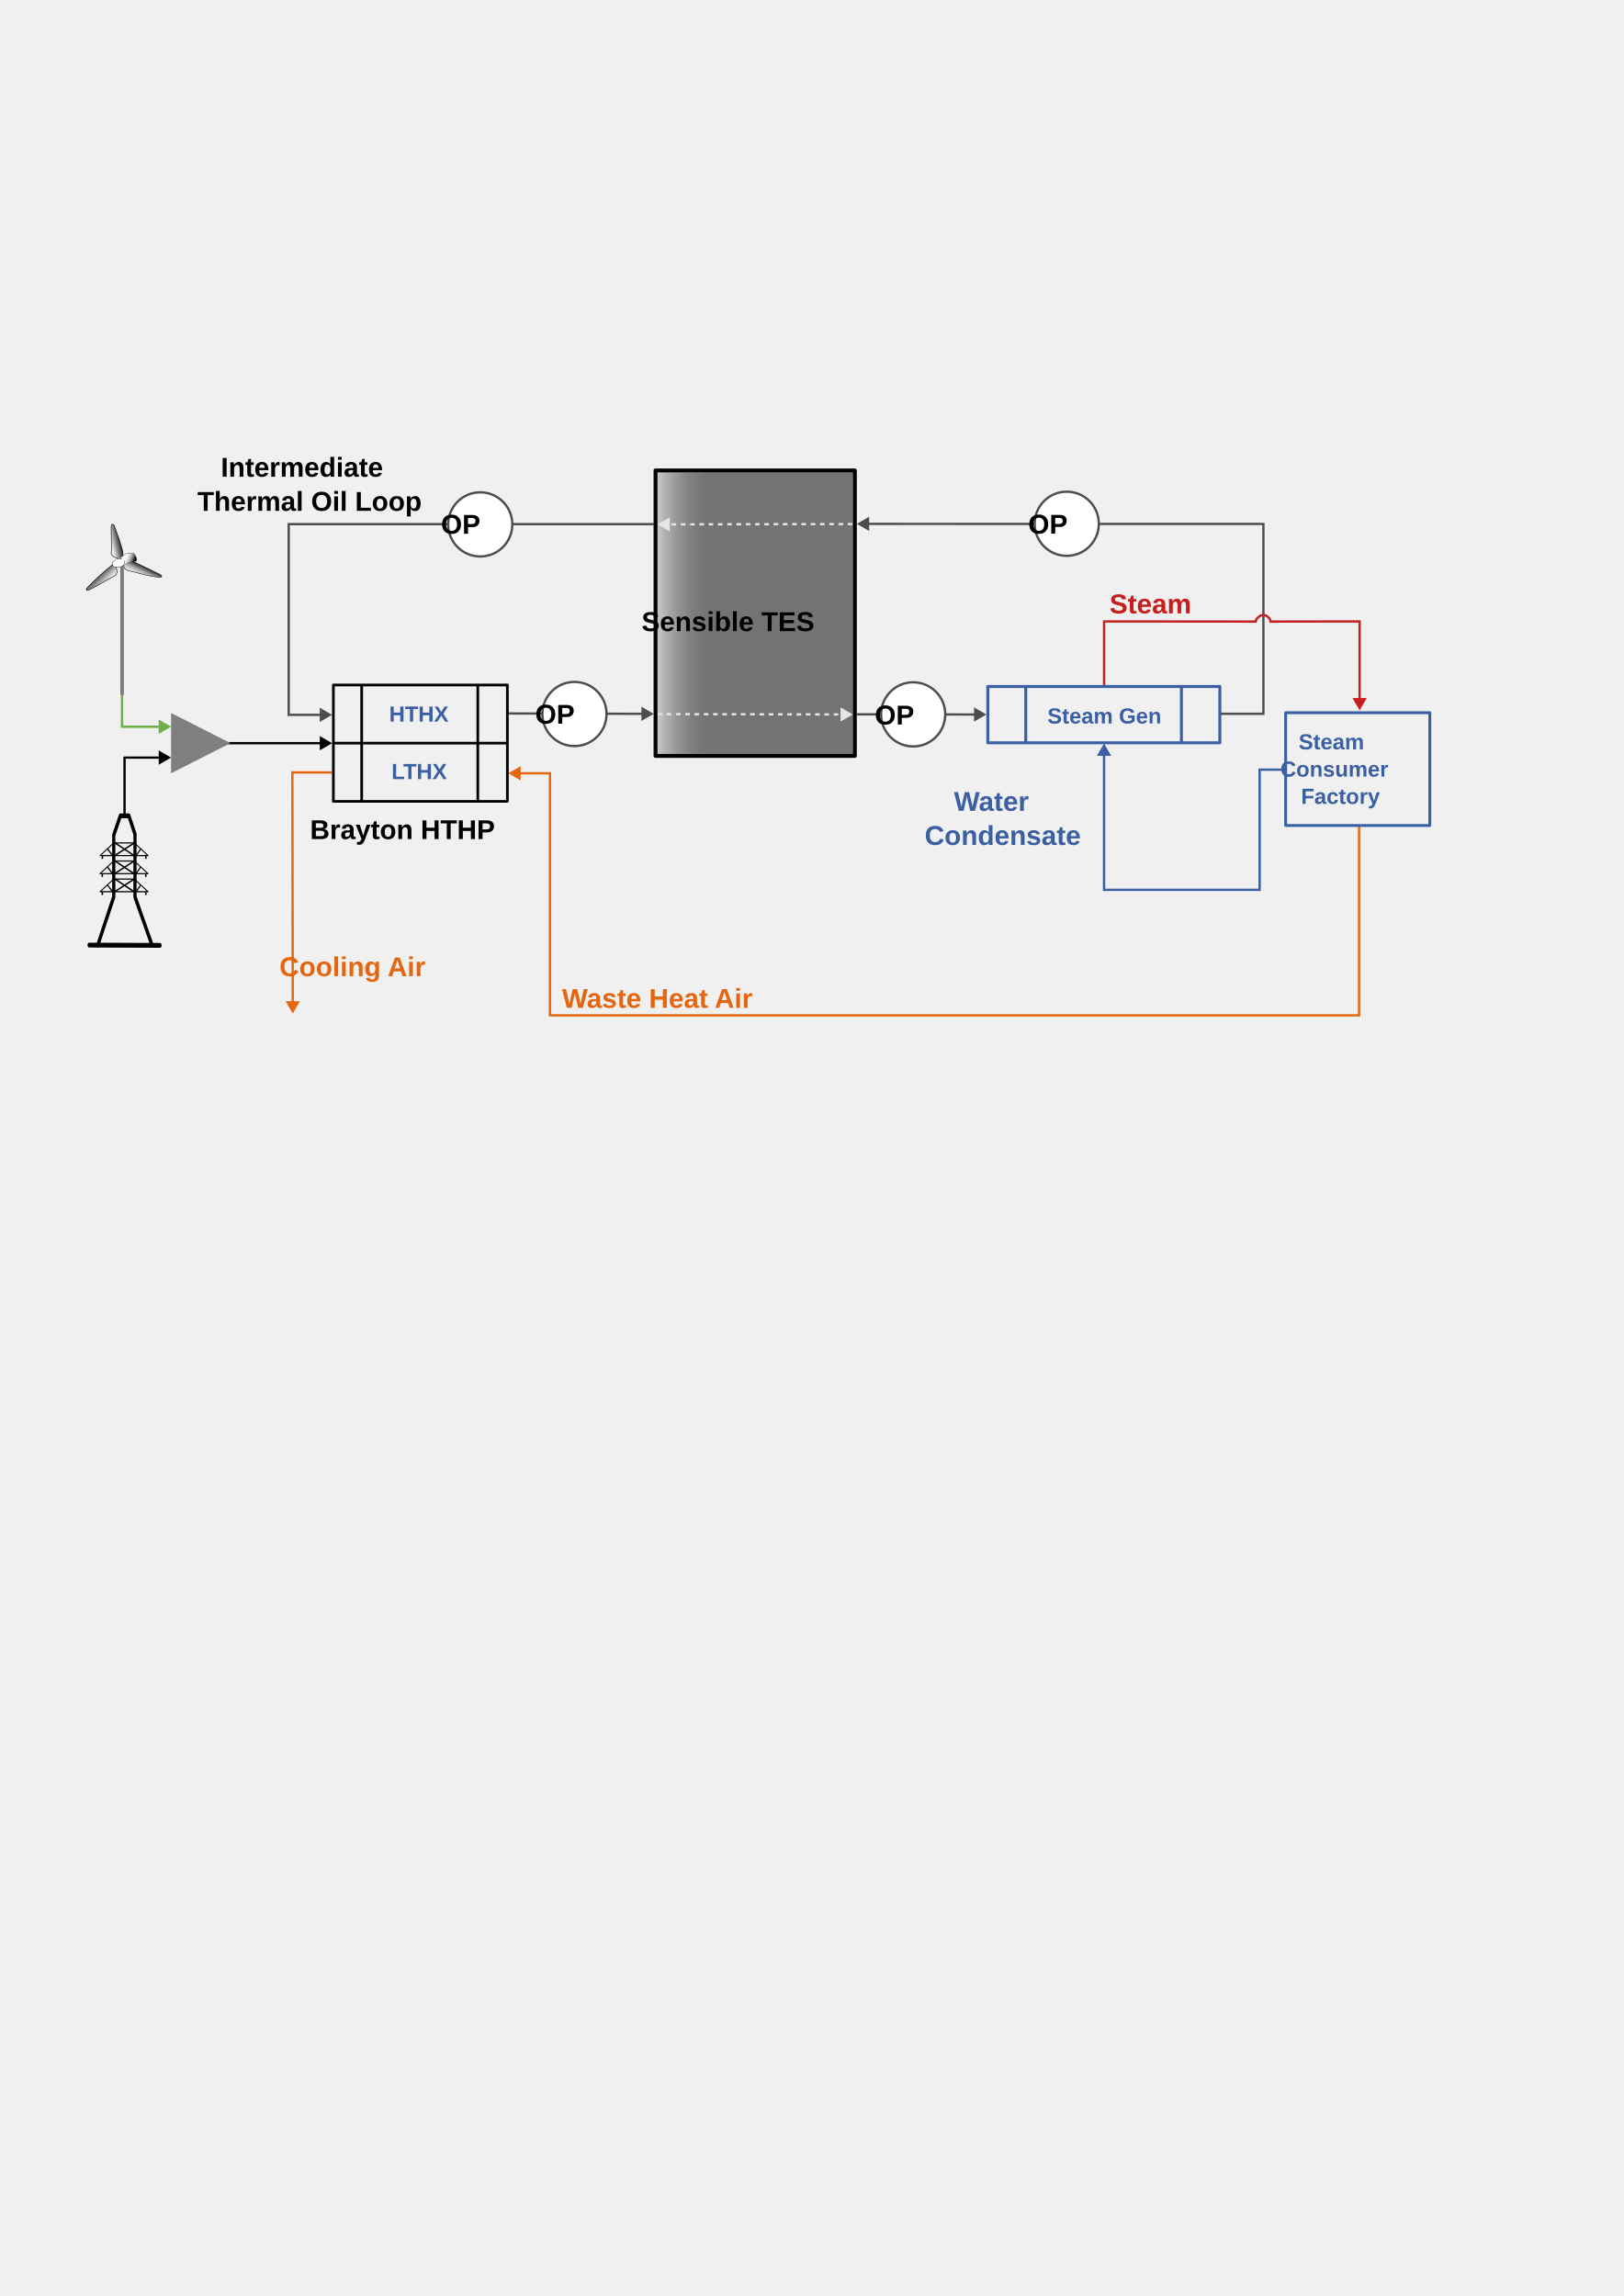
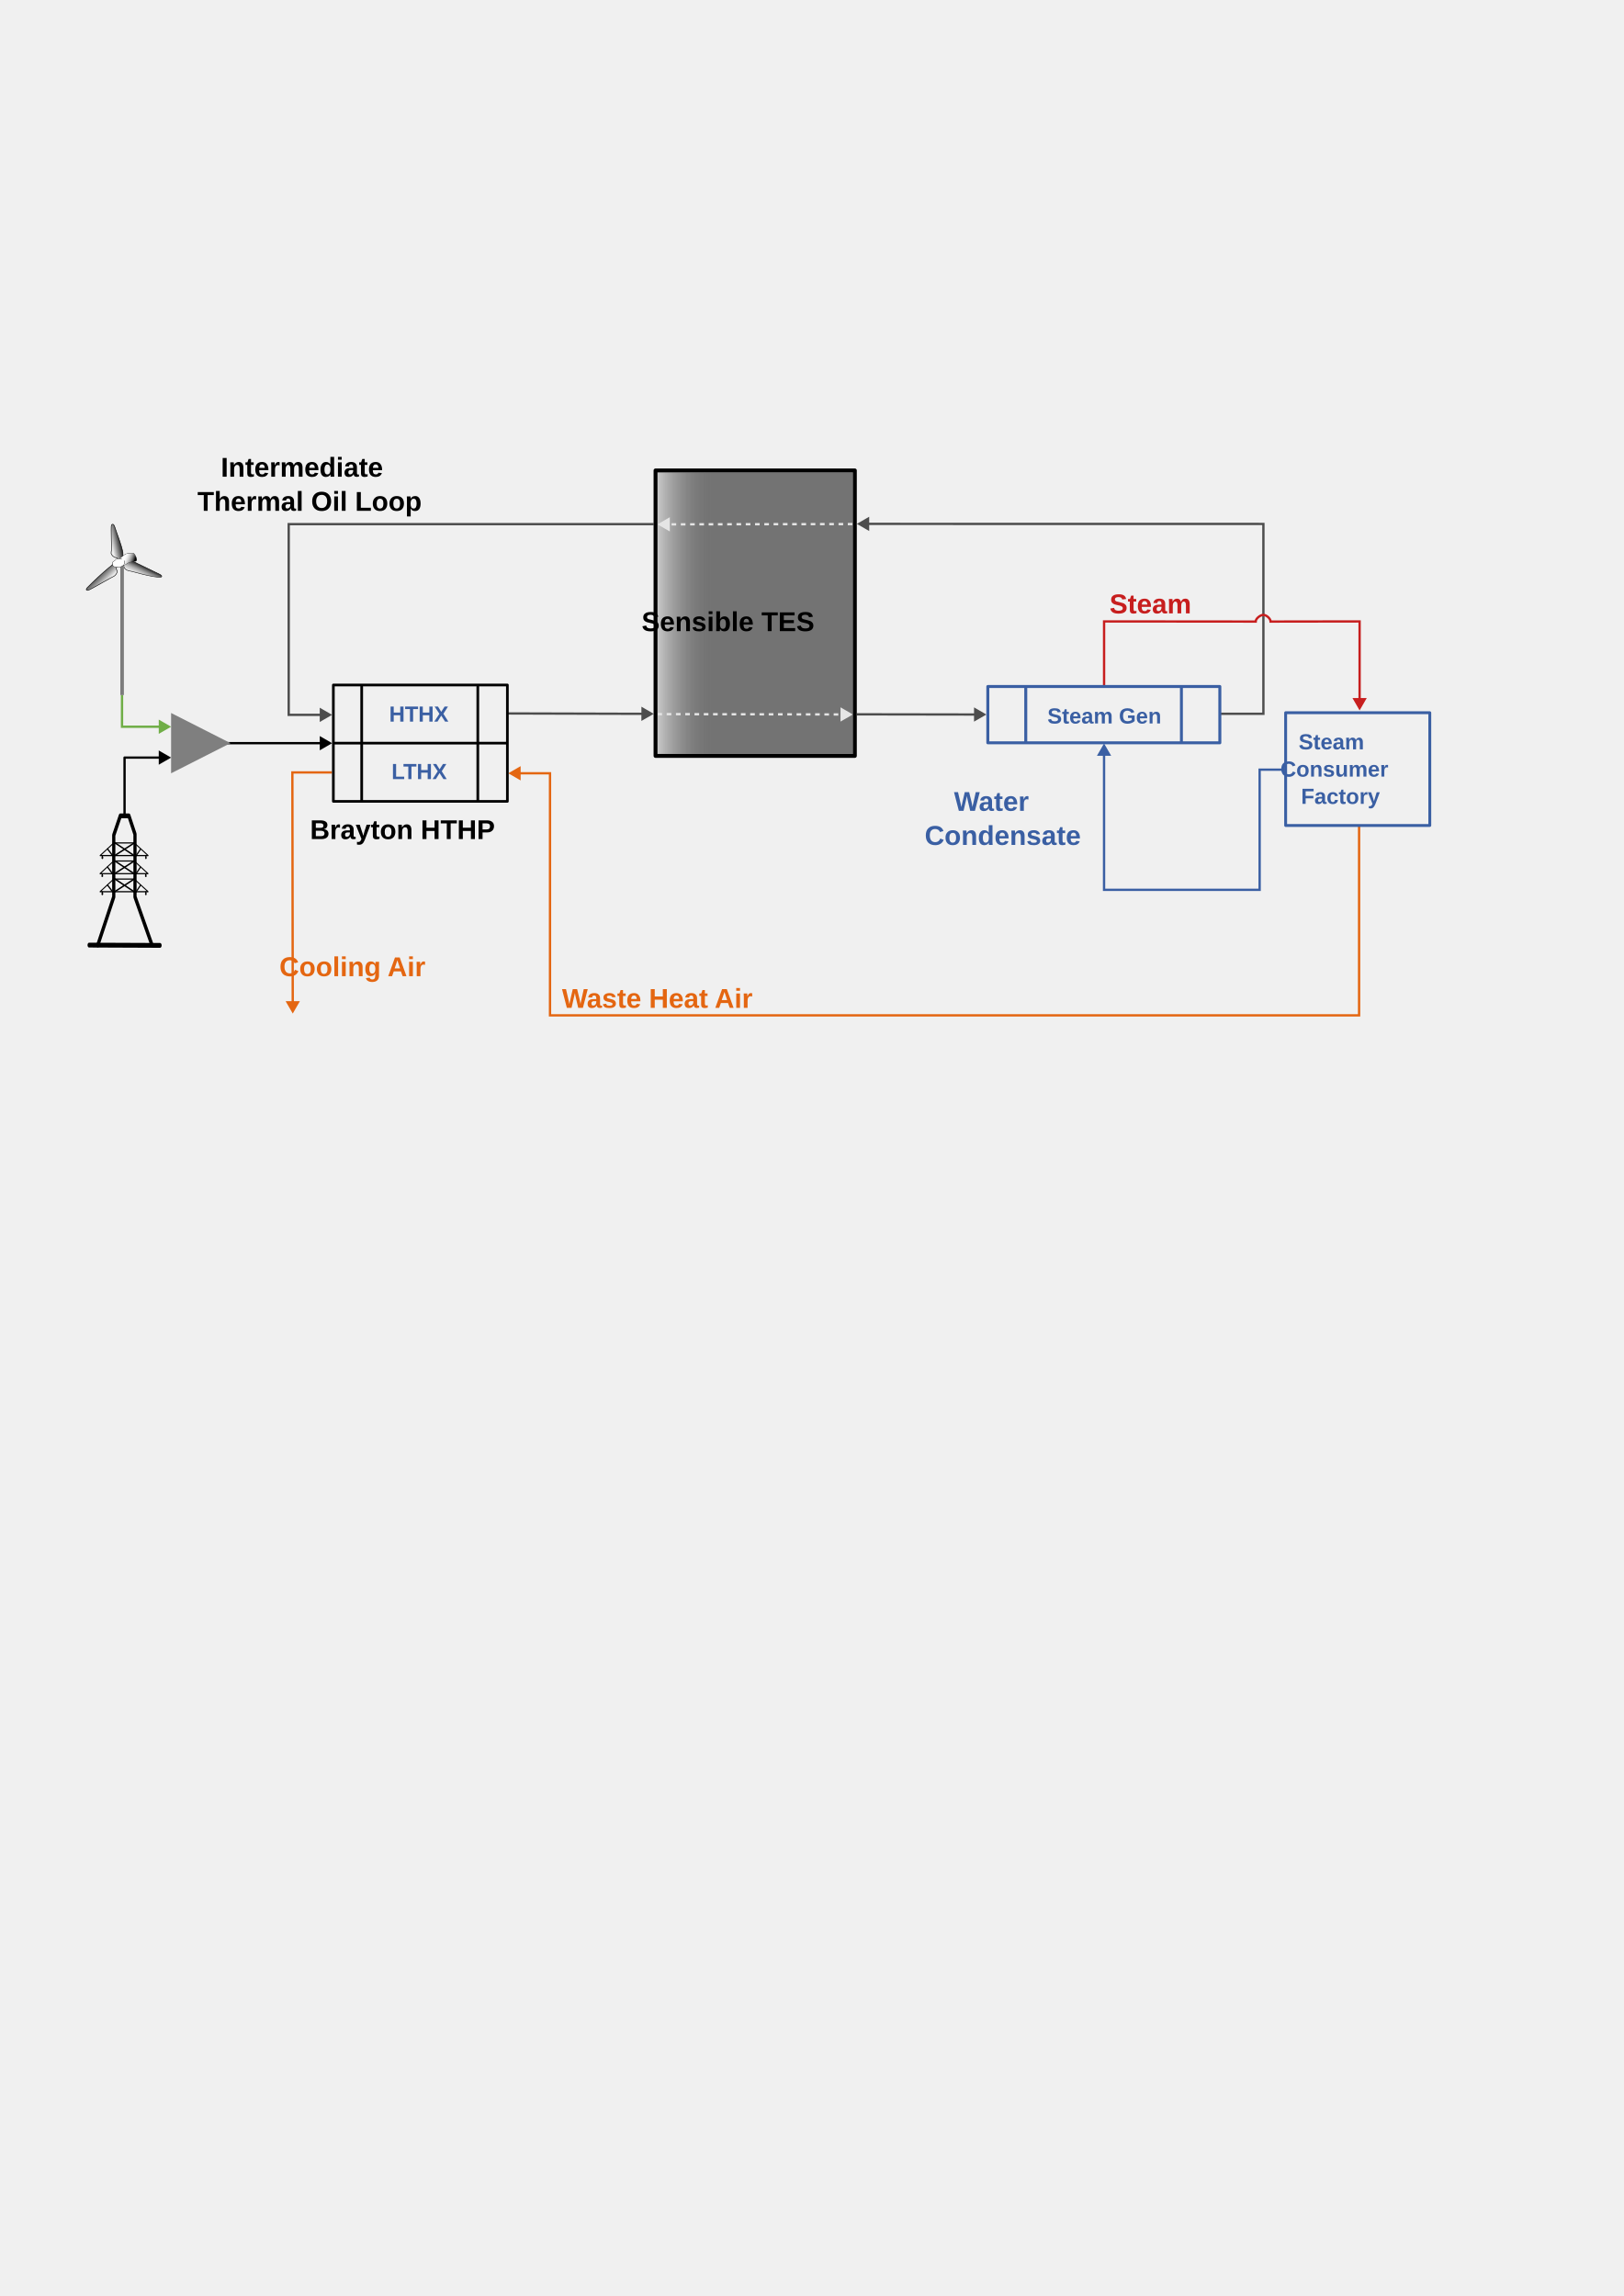
<svg xmlns="http://www.w3.org/2000/svg" xmlns:xlink="http://www.w3.org/1999/xlink" width="210mm" height="297mm" viewBox="0 0 210 297" version="1.1" id="svg1" xml:space="preserve">
  <defs id="defs1">
    <linearGradient id="linearGradient9">
      <stop style="stop-color:#0b0b0b;stop-opacity:0.153;" offset="0" id="stop8" />
      <stop style="stop-color:#737373;stop-opacity:1;" offset="0.284" id="stop9" />
    </linearGradient>
    <linearGradient id="linearGradient7">
      <stop style="stop-color:#000000;stop-opacity:0;" offset="0" id="stop6" />
      <stop style="stop-color:#7c7c7c;stop-opacity:1;" offset="0" id="stop7" />
    </linearGradient>
    <marker style="overflow:visible" id="marker19" refX="0" refY="0" orient="auto-start-reverse" markerWidth="1" markerHeight="1" viewBox="0 0 1 1" preserveAspectRatio="xMidYMid">
      <path transform="scale(0.5)" style="fill:context-stroke;fill-rule:evenodd;stroke:context-stroke;stroke-width:1pt" d="M 5.77,0 -2.88,5 V -5 Z" id="path19" />
    </marker>
    <marker style="overflow:visible" id="marker18" refX="0" refY="0" orient="auto-start-reverse" markerWidth="1" markerHeight="1" viewBox="0 0 1 1" preserveAspectRatio="xMidYMid">
      <path transform="scale(0.5)" style="fill:context-stroke;fill-rule:evenodd;stroke:context-stroke;stroke-width:1pt" d="M 5.77,0 -2.88,5 V -5 Z" id="path18" />
    </marker>
    <marker style="overflow:visible" id="Triangle" refX="0" refY="0" orient="auto-start-reverse" markerWidth="1" markerHeight="1" viewBox="0 0 1 1" preserveAspectRatio="xMidYMid">
      <path transform="scale(0.5)" style="fill:context-stroke;fill-rule:evenodd;stroke:context-stroke;stroke-width:1pt" d="M 5.77,0 -2.88,5 V -5 Z" id="path135" />
    </marker>
    <linearGradient id="swatch50">
      <stop style="stop-color:#000000;stop-opacity:0;" offset="0" id="stop50" />
    </linearGradient>
    <linearGradient id="linearGradient48">
      <stop style="stop-color:#000000;stop-opacity:1;" offset="0.13" id="stop48" />
      <stop style="stop-color:#ffffff;stop-opacity:0;" offset="0.772" id="stop49" />
    </linearGradient>
    <linearGradient id="linearGradient40">
      <stop style="stop-color:#000000;stop-opacity:1;" offset="0.391" id="stop40" />
      <stop style="stop-color:#ffffff;stop-opacity:0;" offset="0.761" id="stop41" />
    </linearGradient>
    <clipPath clipPathUnits="userSpaceOnUse" id="clipPath15">
      <rect style="fill:none;stroke:#000000;stroke-linecap:butt;stroke-linejoin:bevel;paint-order:stroke markers fill;stop-color:#000000" id="rect15-7" width="45.034" height="38.956" x="262.483" y="121.001" />
    </clipPath>
    <clipPath clipPathUnits="userSpaceOnUse" id="clipPath25">
      <rect style="fill:#ff0000;stroke:none;stroke-width:3;stroke-linecap:square;stroke-linejoin:miter;paint-order:stroke markers fill;stop-color:#000000" id="rect25-8" width="78" height="45.033" x="763.613" y="452.824" />
    </clipPath>
    <linearGradient id="linearGradient21">
      <stop style="stop-color:#000000;stop-opacity:1;" offset="0.222" id="stop21" />
      <stop style="stop-color:#000000;stop-opacity:0;" offset="0.733" id="stop22" />
    </linearGradient>
    <linearGradient id="linearGradient19">
      <stop style="stop-color:#000000;stop-opacity:0;" offset="0.026" id="stop20" />
      <stop style="stop-color:#000000;stop-opacity:1;" offset="0.852" id="stop19" />
    </linearGradient>
    <linearGradient id="linearGradient3">
      <stop style="stop-color:#000000;stop-opacity:0;" offset="0" id="stop4" />
      <stop style="stop-color:#7c7c7c;stop-opacity:1;" offset="0.807" id="stop3" />
    </linearGradient>
    <linearGradient xlink:href="#linearGradient3" id="linearGradient4" x1="52.123" y1="-18.919" x2="52.658" y2="-18.919" gradientUnits="userSpaceOnUse" />
    <linearGradient xlink:href="#linearGradient7" id="linearGradient5" gradientUnits="userSpaceOnUse" x1="52.123" y1="-18.919" x2="52.658" y2="-18.919" gradientTransform="matrix(2.401655,0,0,1.525046,-4.533479,15.29524)" />
    <linearGradient xlink:href="#linearGradient19" id="linearGradient20" x1="117.437" y1="-42.929" x2="121.764" y2="-43.848" gradientUnits="userSpaceOnUse" gradientTransform="translate(0.238408,0.2809617)" />
    <linearGradient xlink:href="#linearGradient21" id="linearGradient22" x1="110.97" y1="-34.974" x2="118.285" y2="-27.659" gradientUnits="userSpaceOnUse" />
    <linearGradient xlink:href="#linearGradient40" id="linearGradient41" x1="130.903" y1="-39.61" x2="125.326" y2="-28.176" gradientUnits="userSpaceOnUse" />
    <linearGradient xlink:href="#linearGradient48" id="linearGradient49" x1="126.038" y1="-36.228" x2="120.717" y2="-38.27" gradientUnits="userSpaceOnUse" gradientTransform="matrix(1.005864,0,0,1.012501,-0.7063987,0.4606454)" spreadMethod="pad" />
    <marker style="overflow:visible" id="marker18-8" refX="0" refY="0" orient="auto-start-reverse" markerWidth="1" markerHeight="1" viewBox="0 0 1 1" preserveAspectRatio="xMidYMid">
      <path transform="scale(0.5)" style="fill:context-stroke;fill-rule:evenodd;stroke:context-stroke;stroke-width:1pt" d="M 5.77,0 -2.88,5 V -5 Z" id="path18-4" />
    </marker>
    <linearGradient xlink:href="#linearGradient9" id="linearGradient24" x1="84.833" y1="79.316" x2="110.52" y2="79.316" gradientUnits="userSpaceOnUse" spreadMethod="pad" />
  </defs>
  <g id="layer1">
    <path style="fill:none;stroke:#000000;stroke-width:0.3;stroke-linecap:round;stroke-linejoin:round;stroke-dasharray:none;marker-start:url(#marker18);paint-order:stroke fill markers" d="M 41.89,96.135 H 29.079" id="path3" />
    <path style="fill:none;fill-opacity:1;stroke:#70ae47;stroke-width:0.3;stroke-linecap:butt;stroke-linejoin:miter;stroke-dasharray:none;stroke-opacity:1;marker-end:url(#Triangle);paint-order:stroke fill markers" d="m 15.781,89.896 v 4.11 h 5.284" id="path4" />
    <path style="fill:none;stroke:#000000;stroke-width:0.3;stroke-linecap:butt;stroke-linejoin:round;stroke-dasharray:none;marker-end:url(#marker18);paint-order:stroke fill markers" d="m 16.109,105.262 v -7.264 h 4.955" id="path8" />
    <path style="fill:none;stroke:#4d4d4d;stroke-width:0.3;stroke-linecap:butt;stroke-linejoin:miter;stroke-dasharray:none;stroke-opacity:1;marker-end:url(#marker19);paint-order:stroke fill markers" d="m 65.642,92.287 17.845,0.05" id="path9" />
    <path style="fill:none;stroke:#4d4d4d;stroke-width:0.3;stroke-linecap:butt;stroke-linejoin:miter;stroke-dasharray:none;stroke-opacity:1;marker-end:url(#marker19);paint-order:stroke fill markers" d="m 110.825,92.401 15.683,0.025" id="path11" />
    <path style="fill:none;stroke:#3a5fa3;stroke-width:0.3;stroke-linecap:butt;stroke-linejoin:miter;stroke-dasharray:none;stroke-opacity:1;marker-end:url(#marker19);paint-order:stroke fill markers" d="m 166.122,99.56 h -3.208 V 115.104 H 142.792 V 97.236" id="path13" />
    <path style="fill:none;stroke:#4d4d4d;stroke-width:0.3;stroke-linecap:butt;stroke-linejoin:miter;stroke-dasharray:none;stroke-opacity:1;marker-end:url(#marker19);paint-order:stroke fill markers" d="m 157.819,92.334 h 5.582 V 67.775 l -51.516,-0.009" id="path14" />
    <path style="fill:none;stroke:#4d4d4d;stroke-width:0.3;stroke-linecap:butt;stroke-linejoin:miter;stroke-dasharray:none;stroke-opacity:1;marker-end:url(#marker19);paint-order:stroke fill markers" d="M 84.542,67.8 H 37.34 v 24.669 h 4.546" id="path15" />
    <path style="fill:none;stroke:#e46611;stroke-width:0.3;stroke-linecap:butt;stroke-linejoin:miter;stroke-dasharray:none;stroke-opacity:1;marker-end:url(#marker19);paint-order:stroke fill markers;opacity:1" d="m 42.932,99.921 h -5.119 l 0.05,30.121" id="path16" />
    <path style="fill:none;stroke:#e46611;stroke-width:0.3;stroke-linecap:butt;stroke-linejoin:miter;stroke-dasharray:none;stroke-opacity:1;marker-end:url(#marker19);paint-order:stroke fill markers;opacity:1" d="m 175.776,106.801 v 24.54 H 71.136 v -31.313 h -4.331" id="path17" />
    <path style="fill:none;stroke:#c71e1e;stroke-width:0.3;stroke-linecap:butt;stroke-linejoin:miter;stroke-dasharray:none;stroke-opacity:1;marker-end:url(#marker19);paint-order:stroke fill markers" d="M 142.796,88.791 V 80.384 L 162.399,80.402 c 0,-0.359 0.549,-0.833 0.982,-0.866 0.497,0.027 0.954,0.542 0.954,0.866 l 11.508,-0.018 v 10.444" id="path12" />
    <text xml:space="preserve" style="font-style:normal;font-variant:normal;font-weight:bold;font-stretch:normal;font-size:3.528px;font-family:Arial;-inkscape-font-specification:'Arial, Bold';font-variant-ligatures:no-common-ligatures discretionary-ligatures;font-variant-caps:normal;font-variant-numeric:normal;font-variant-east-asian:normal;text-align:start;writing-mode:lr-tb;direction:ltr;text-anchor:start;opacity:1;fill:#c71e1e;fill-opacity:1;stroke:none;stroke-width:0;stroke-linecap:butt;stroke-linejoin:miter;stroke-dasharray:none;stroke-dashoffset:0;stroke-opacity:1;paint-order:stroke fill markers" x="143.492" y="79.341" id="text25">
      <tspan id="tspan25" style="font-style:normal;font-variant:normal;font-weight:bold;font-stretch:normal;font-size:3.528px;font-family:Arial;-inkscape-font-specification:'Arial, Bold';font-variant-ligatures:no-common-ligatures discretionary-ligatures;font-variant-caps:normal;font-variant-numeric:normal;font-variant-east-asian:normal;fill:#c71e1e;fill-opacity:1;stroke:none;stroke-width:0;stroke-dasharray:none" x="143.492" y="79.341">Steam</tspan>
    </text>
    <text xml:space="preserve" style="font-style:normal;font-variant:normal;font-weight:bold;font-stretch:normal;font-size:3.528px;font-family:Arial;-inkscape-font-specification:'Arial, Bold';font-variant-ligatures:no-common-ligatures discretionary-ligatures;font-variant-caps:normal;font-variant-numeric:normal;font-variant-east-asian:normal;text-align:center;writing-mode:lr-tb;direction:ltr;text-anchor:middle;opacity:1;fill:#3a5fa3;fill-opacity:1;stroke:none;stroke-width:0;stroke-linecap:butt;stroke-linejoin:miter;stroke-dasharray:none;stroke-dashoffset:0;stroke-opacity:1;paint-order:stroke fill markers" x="132.145" y="104.884" id="text25-8-3-4">
      <tspan style="font-style:normal;font-variant:normal;font-weight:bold;font-stretch:normal;font-size:3.528px;font-family:Arial;-inkscape-font-specification:'Arial, Bold';font-variant-ligatures:no-common-ligatures discretionary-ligatures;font-variant-caps:normal;font-variant-numeric:normal;font-variant-east-asian:normal;text-align:center;direction:ltr;text-anchor:middle;fill:#3a5fa3;fill-opacity:1;stroke:none;stroke-width:0;stroke-dasharray:none" x="132.145" y="104.884" id="tspan27-5">Water </tspan>
      <tspan style="font-style:normal;font-variant:normal;font-weight:bold;font-stretch:normal;font-size:3.528px;font-family:Arial;-inkscape-font-specification:'Arial, Bold';font-variant-ligatures:no-common-ligatures discretionary-ligatures;font-variant-caps:normal;font-variant-numeric:normal;font-variant-east-asian:normal;text-align:center;direction:ltr;text-anchor:middle;fill:#3a5fa3;fill-opacity:1;stroke:none;stroke-width:0;stroke-dasharray:none" x="132.145" y="109.294" id="tspan29">Condensate</tspan>
    </text>
    <text xml:space="preserve" style="font-style:normal;font-variant:normal;font-weight:bold;font-stretch:normal;font-size:3.528px;font-family:Arial;-inkscape-font-specification:'Arial, Bold';font-variant-ligatures:no-common-ligatures discretionary-ligatures;font-variant-caps:normal;font-variant-numeric:normal;font-variant-east-asian:normal;text-align:center;writing-mode:lr-tb;direction:ltr;text-anchor:middle;opacity:1;fill:#000000;fill-opacity:1;stroke:none;stroke-width:0;stroke-linecap:butt;stroke-linejoin:miter;stroke-dasharray:none;stroke-dashoffset:0;stroke-opacity:1;paint-order:stroke fill markers" x="42.485" y="61.663" id="text25-8-3-4-6-9-3-8">
      <tspan style="font-style:normal;font-variant:normal;font-weight:bold;font-stretch:normal;font-size:3.528px;font-family:Arial;-inkscape-font-specification:'Arial, Bold';font-variant-ligatures:no-common-ligatures discretionary-ligatures;font-variant-caps:normal;font-variant-numeric:normal;font-variant-east-asian:normal;text-align:center;direction:ltr;text-anchor:middle;fill:#000000;fill-opacity:1;stroke:none;stroke-width:0;stroke-dasharray:none" x="42.485" y="61.663" id="tspan29-3-2-7-2">Intermediate</tspan>
      <tspan style="font-style:normal;font-variant:normal;font-weight:bold;font-stretch:normal;font-size:3.528px;font-family:Arial;-inkscape-font-specification:'Arial, Bold';font-variant-ligatures:no-common-ligatures discretionary-ligatures;font-variant-caps:normal;font-variant-numeric:normal;font-variant-east-asian:normal;text-align:center;direction:ltr;text-anchor:middle;fill:#000000;fill-opacity:1;stroke:none;stroke-width:0;stroke-dasharray:none" x="42.485" y="66.073" id="tspan30">Thermal Oil Loop</tspan>
    </text>
    <text xml:space="preserve" style="font-style:normal;font-variant:normal;font-weight:bold;font-stretch:normal;font-size:3.528px;font-family:Arial;-inkscape-font-specification:'Arial, Bold';font-variant-ligatures:no-common-ligatures discretionary-ligatures;font-variant-caps:normal;font-variant-numeric:normal;font-variant-east-asian:normal;text-align:center;writing-mode:lr-tb;direction:ltr;text-anchor:middle;opacity:1;fill:#e46611;fill-opacity:1;stroke:none;stroke-width:0;stroke-linecap:butt;stroke-linejoin:miter;stroke-dasharray:none;stroke-dashoffset:0;stroke-opacity:1;paint-order:stroke fill markers" x="87.459" y="130.368" id="text25-8-3-4-6">
      <tspan style="font-style:normal;font-variant:normal;font-weight:bold;font-stretch:normal;font-size:3.528px;font-family:Arial;-inkscape-font-specification:'Arial, Bold';font-variant-ligatures:no-common-ligatures discretionary-ligatures;font-variant-caps:normal;font-variant-numeric:normal;font-variant-east-asian:normal;text-align:center;direction:ltr;text-anchor:middle;fill:#e46611;fill-opacity:1;stroke:none;stroke-width:0;stroke-dasharray:none" x="87.459" y="130.368" id="tspan29-3">Waste Heat Air</tspan>
    </text>
    <text xml:space="preserve" style="font-style:normal;font-variant:normal;font-weight:bold;font-stretch:normal;font-size:3.528px;font-family:Arial;-inkscape-font-specification:'Arial, Bold';font-variant-ligatures:no-common-ligatures discretionary-ligatures;font-variant-caps:normal;font-variant-numeric:normal;font-variant-east-asian:normal;text-align:center;writing-mode:lr-tb;direction:ltr;text-anchor:middle;opacity:1;fill:#e46611;fill-opacity:1;stroke:none;stroke-width:0;stroke-linecap:butt;stroke-linejoin:miter;stroke-dasharray:none;stroke-dashoffset:0;stroke-opacity:1;paint-order:stroke fill markers" x="48.027" y="126.273" id="text25-8-3-4-6-9">
      <tspan style="font-style:normal;font-variant:normal;font-weight:bold;font-stretch:normal;font-size:3.528px;font-family:Arial;-inkscape-font-specification:'Arial, Bold';font-variant-ligatures:no-common-ligatures discretionary-ligatures;font-variant-caps:normal;font-variant-numeric:normal;font-variant-east-asian:normal;text-align:center;direction:ltr;text-anchor:middle;fill:#e46611;fill-opacity:1;stroke:none;stroke-width:0;stroke-dasharray:none" x="48.027" y="126.273" id="tspan29-3-2">Cooling Air</tspan>
    </text>
    <text xml:space="preserve" style="font-style:normal;font-variant:normal;font-weight:bold;font-stretch:normal;font-size:3.528px;font-family:Arial;-inkscape-font-specification:'Arial, Bold';font-variant-ligatures:no-common-ligatures discretionary-ligatures;font-variant-caps:normal;font-variant-numeric:normal;font-variant-east-asian:normal;text-align:center;writing-mode:lr-tb;direction:ltr;text-anchor:middle;opacity:1;fill:#000000;fill-opacity:1;stroke:none;stroke-width:0;stroke-linecap:butt;stroke-linejoin:miter;stroke-dasharray:none;stroke-dashoffset:0;stroke-opacity:1;paint-order:stroke fill markers" x="54.508" y="108.538" id="text25-8-3-4-6-9-3">
      <tspan style="font-style:normal;font-variant:normal;font-weight:bold;font-stretch:normal;font-size:3.528px;font-family:Arial;-inkscape-font-specification:'Arial, Bold';font-variant-ligatures:no-common-ligatures discretionary-ligatures;font-variant-caps:normal;font-variant-numeric:normal;font-variant-east-asian:normal;text-align:center;direction:ltr;text-anchor:middle;fill:#000000;fill-opacity:1;stroke:none;stroke-width:0;stroke-dasharray:none" x="54.508" y="108.538" id="tspan29-3-2-7">Brayton HTHP</tspan>
    </text>
    <path style="fill:#7f7f7f;fill-opacity:1;stroke:none;stroke-width:0.327;stroke-linecap:round;stroke-linejoin:round;stroke-dasharray:none;paint-order:stroke fill markers" d="m 22.128,92.228 v 7.802 l 7.682,-3.901 z" id="path2" />
-     <g id="g35">
-       <circle style="opacity:1;fill:#ffffff;fill-opacity:1;fill-rule:nonzero;stroke:#4d4d4d;stroke-width:0.6;stroke-linecap:round;stroke-linejoin:round;stroke-dasharray:none;stroke-dashoffset:0;stroke-opacity:1;paint-order:stroke fill markers" id="path54" cx="74.297" cy="92.359" r="4" />
-       <circle style="fill:#ffffff;fill-opacity:1;fill-rule:nonzero;stroke:#4d4d4d;stroke-width:0.6;stroke-linecap:round;stroke-linejoin:round;stroke-dasharray:none;stroke-dashoffset:0;stroke-opacity:1;paint-order:stroke fill markers" id="path54-2" cx="118.103" cy="92.406" r="4" />
-       <circle style="fill:#ffffff;fill-opacity:1;fill-rule:nonzero;stroke:#4d4d4d;stroke-width:0.6;stroke-linecap:round;stroke-linejoin:round;stroke-dasharray:none;stroke-dashoffset:0;stroke-opacity:1;paint-order:stroke fill markers" id="path54-24" cx="137.966" cy="67.75" r="4" />
-       <circle style="fill:#ffffff;fill-opacity:1;fill-rule:nonzero;stroke:#4d4d4d;stroke-width:0.6;stroke-linecap:round;stroke-linejoin:round;stroke-dasharray:none;stroke-dashoffset:0;stroke-opacity:1;paint-order:stroke fill markers" id="path54-1" cx="62.111" cy="67.833" r="4" />
-     </g>
-     <text xml:space="preserve" style="font-style:normal;font-variant:normal;font-weight:bold;font-stretch:normal;font-size:3.528px;font-family:Arial;-inkscape-font-specification:'Arial, Bold';font-variant-ligatures:no-common-ligatures discretionary-ligatures;font-variant-caps:normal;font-variant-numeric:normal;font-variant-east-asian:normal;text-align:center;writing-mode:lr-tb;direction:ltr;text-anchor:middle;opacity:1;fill:#000000;fill-opacity:1;stroke:none;stroke-width:0;stroke-linecap:butt;stroke-linejoin:miter;stroke-dasharray:none;stroke-dashoffset:0;stroke-opacity:1;paint-order:stroke fill markers" x="74.225" y="93.607" id="text25-8-3-4-6-9-3-2">
-       <tspan style="font-style:normal;font-variant:normal;font-weight:bold;font-stretch:normal;font-size:3.528px;font-family:Arial;-inkscape-font-specification:'Arial, Bold';font-variant-ligatures:no-common-ligatures discretionary-ligatures;font-variant-caps:normal;font-variant-numeric:normal;font-variant-east-asian:normal;text-align:center;direction:ltr;text-anchor:middle;fill:#000000;fill-opacity:1;stroke:none;stroke-width:0;stroke-dasharray:none" x="74.225" y="93.607" id="tspan29-3-2-7-9">OP</tspan>
-     </text>
    <g id="g31">
      <path style="fill:none;fill-opacity:1;fill-rule:nonzero;stroke:#3a5fa3;stroke-width:0.384;stroke-linecap:round;stroke-linejoin:round;stroke-dasharray:none;stroke-dashoffset:0;stroke-opacity:1;paint-order:stroke fill markers" d="m 127.759,88.804 h 30.007 v 7.281 h -30.007 z" id="path50-6" />
      <path style="fill:none;fill-opacity:1;fill-rule:nonzero;stroke:#3a5fa3;stroke-width:0.384;stroke-linecap:round;stroke-linejoin:round;stroke-dasharray:none;stroke-dashoffset:0;stroke-opacity:1;paint-order:stroke fill markers" d="m 132.666,89.038 v 6.971" id="path52-6" />
      <path style="fill:none;fill-opacity:1;fill-rule:nonzero;stroke:#3a5fa3;stroke-width:0.378;stroke-linecap:round;stroke-linejoin:round;stroke-dasharray:none;stroke-dashoffset:0;stroke-opacity:1;paint-order:stroke fill markers" d="m 152.798,88.98 v 7.001" id="path53-0" />
      <text xml:space="preserve" style="font-style:normal;font-variant:normal;font-weight:bold;font-stretch:normal;font-size:2.822px;font-family:Arial;-inkscape-font-specification:'Arial, Bold';font-variant-ligatures:no-common-ligatures discretionary-ligatures;font-variant-caps:normal;font-variant-numeric:normal;font-variant-east-asian:normal;text-align:start;writing-mode:lr-tb;direction:ltr;text-anchor:start;opacity:1;fill:#3a5fa3;fill-opacity:1;stroke:none;stroke-width:0;stroke-linecap:butt;stroke-linejoin:miter;stroke-dasharray:none;stroke-dashoffset:0;stroke-opacity:1;paint-order:stroke fill markers" x="135.466" y="93.585" id="text25-8">
        <tspan id="tspan25-7" style="font-style:normal;font-variant:normal;font-weight:bold;font-stretch:normal;font-size:2.822px;font-family:Arial;-inkscape-font-specification:'Arial, Bold';font-variant-ligatures:no-common-ligatures discretionary-ligatures;font-variant-caps:normal;font-variant-numeric:normal;font-variant-east-asian:normal;fill:#3a5fa3;fill-opacity:1;stroke:none;stroke-width:0;stroke-dasharray:none" x="135.466" y="93.585">Steam Gen</tspan>
      </text>
    </g>
    <g id="g16-5" transform="matrix(0.6865448,0,0,1.037046,-21.49911,90.84322)">
      <g id="g15-8-0" transform="translate(-56.77096,17.48426)">
        <path style="fill:#000000;fill-opacity:1;stroke:#000000;stroke-width:0.05;stroke-linecap:round;stroke-linejoin:round;stroke-dasharray:none;paint-order:stroke fill markers" d="m 94.934,7.817 c 8.76e-4,-0.004 -0.002,0.054 -0.002,0.207 -2.63e-4,0.082 -0.053,0.235 0.123,0.233 0.163,-0.002 0.111,-0.158 0.109,-0.23 -0.004,-0.147 -0.001,-0.207 -0.001,-0.205" id="path14-1-2" transform="translate(20.51638,-6.210856)" />
        <path style="fill:none;stroke:#000000;stroke-width:0.2;stroke-linecap:round;stroke-linejoin:round;stroke-dasharray:none;paint-order:stroke fill markers" d="M 89.226,7.831 92.824,6.287" id="path10-86" transform="translate(20.51638,-6.210856)" />
        <path style="fill:none;stroke:#000000;stroke-width:0.146;stroke-linecap:round;stroke-linejoin:round;stroke-dasharray:none;paint-order:stroke fill markers" d="m 89.005,6.269 h 3.862 l 2.611,1.58 h -9.054 z" id="path9-0" transform="translate(20.51638,-6.210856)" />
        <path style="fill:none;stroke:#000000;stroke-width:0.2;stroke-linecap:round;stroke-linejoin:round;stroke-dasharray:none;paint-order:stroke fill markers" d="m 87.843,7.026 0.889,0.781" id="path12-2" transform="translate(20.51638,-6.210856)" />
        <path style="fill:none;stroke:#000000;stroke-width:0.2;stroke-linecap:round;stroke-linejoin:round;stroke-dasharray:none;paint-order:stroke fill markers" d="m 89.236,6.267 3.578,1.574" id="path11-4" transform="translate(20.51638,-6.210856)" />
        <path style="fill:none;stroke:#000000;stroke-width:0.19;stroke-linecap:round;stroke-linejoin:round;stroke-dasharray:none;paint-order:stroke fill markers" d="M 94.028,7.065 93.202,7.877" id="path13-8" transform="translate(20.51638,-6.210856)" />
        <path style="fill:#000000;fill-opacity:1;stroke:#000000;stroke-width:0.05;stroke-linecap:round;stroke-linejoin:round;stroke-dasharray:none;paint-order:stroke fill markers" d="m 86.742,7.817 c 8.76e-4,-0.004 -0.002,0.054 -0.002,0.207 -2.63e-4,0.082 -0.053,0.235 0.123,0.233 0.163,-0.002 0.111,-0.158 0.109,-0.23 -0.004,-0.147 -0.001,-0.207 -0.001,-0.205" id="path14-6" transform="translate(20.51638,-6.210856)" />
      </g>
      <g id="g15-9-5" transform="translate(-56.77096,17.48426)">
        <path style="fill:#000000;fill-opacity:1;stroke:#000000;stroke-width:0.05;stroke-linecap:round;stroke-linejoin:round;stroke-dasharray:none;paint-order:stroke fill markers" d="m 94.918,10.072 c 8.7e-4,-0.004 -0.002,0.054 -0.002,0.207 -2.7e-4,0.082 -0.053,0.235 0.123,0.233 0.163,-0.002 0.111,-0.158 0.109,-0.23 -0.004,-0.147 -0.001,-0.207 -0.001,-0.205" id="path14-1-3-0" transform="translate(20.51638,-6.210856)" />
        <path style="fill:#000000;fill-opacity:1;stroke:#000000;stroke-width:0.05;stroke-linecap:round;stroke-linejoin:round;stroke-dasharray:none;paint-order:stroke fill markers" d="m 86.726,10.072 c 8.76e-4,-0.004 -0.002,0.054 -0.002,0.207 -2.63e-4,0.082 -0.053,0.235 0.123,0.233 0.163,-0.002 0.111,-0.158 0.109,-0.23 -0.004,-0.147 -0.001,-0.207 -0.001,-0.205" id="path14-3-9" transform="translate(20.51638,-6.210856)" />
        <path style="fill:none;stroke:#000000;stroke-width:0.19;stroke-linecap:round;stroke-linejoin:round;stroke-dasharray:none;paint-order:stroke fill markers" d="m 94.012,9.32 -0.826,0.812" id="path13-2-0" transform="translate(20.51638,-6.210856)" />
        <path style="fill:none;stroke:#000000;stroke-width:0.2;stroke-linecap:round;stroke-linejoin:round;stroke-dasharray:none;paint-order:stroke fill markers" d="m 87.827,9.282 0.889,0.781" id="path12-1-0" transform="translate(20.51638,-6.210856)" />
        <path style="fill:none;stroke:#000000;stroke-width:0.2;stroke-linecap:round;stroke-linejoin:round;stroke-dasharray:none;paint-order:stroke fill markers" d="m 89.22,8.522 3.578,1.574" id="path11-3-6" transform="translate(20.51638,-6.210856)" />
        <path style="fill:none;stroke:#000000;stroke-width:0.2;stroke-linecap:round;stroke-linejoin:round;stroke-dasharray:none;paint-order:stroke fill markers" d="m 89.21,10.086 3.598,-1.544" id="path10-4-1" transform="translate(20.51638,-6.210856)" />
        <path style="fill:none;stroke:#000000;stroke-width:0.146;stroke-linecap:round;stroke-linejoin:round;stroke-dasharray:none;paint-order:stroke fill markers" d="m 88.989,8.524 h 3.862 l 2.611,1.58 h -9.054 z" id="path9-5-3" transform="translate(20.51638,-6.210856)" />
      </g>
      <g id="g15-89" transform="translate(-52.8347,12.15633)">
        <path style="fill:none;stroke:#000000;stroke-width:0.146;stroke-linecap:round;stroke-linejoin:round;stroke-dasharray:none;paint-order:stroke fill markers" d="m 105.577,9.892 h 3.862 l 2.611,1.58 h -9.054 z" id="path9-6-3" />
        <path style="fill:none;stroke:#000000;stroke-width:0.2;stroke-linecap:round;stroke-linejoin:round;stroke-dasharray:none;paint-order:stroke fill markers" d="m 105.798,11.454 3.598,-1.544" id="path10-8-4" />
        <path style="fill:none;stroke:#000000;stroke-width:0.2;stroke-linecap:round;stroke-linejoin:round;stroke-dasharray:none;paint-order:stroke fill markers" d="m 105.808,9.89 3.578,1.574" id="path11-5-4" />
        <path style="fill:none;stroke:#000000;stroke-width:0.2;stroke-linecap:round;stroke-linejoin:round;stroke-dasharray:none;paint-order:stroke fill markers" d="m 104.416,10.649 0.889,0.781" id="path12-7-6" />
        <path style="fill:none;stroke:#000000;stroke-width:0.19;stroke-linecap:round;stroke-linejoin:round;stroke-dasharray:none;paint-order:stroke fill markers" d="m 110.601,10.688 -0.826,0.812" id="path13-6-0" />
        <path style="fill:#000000;fill-opacity:1;stroke:#000000;stroke-width:0.05;stroke-linecap:round;stroke-linejoin:round;stroke-dasharray:none;paint-order:stroke fill markers" d="m 103.315,11.44 c 8.7e-4,-0.004 -0.002,0.054 -0.002,0.207 -2.7e-4,0.082 -0.053,0.235 0.123,0.233 0.163,-0.002 0.111,-0.158 0.109,-0.23 -0.004,-0.147 -0.001,-0.207 -0.001,-0.205" id="path14-18-6" />
        <path style="fill:#000000;fill-opacity:1;stroke:#000000;stroke-width:0.05;stroke-linecap:round;stroke-linejoin:round;stroke-dasharray:none;paint-order:stroke fill markers" d="m 111.506,11.44 c 8.7e-4,-0.004 -0.002,0.054 -0.002,0.207 -2.7e-4,0.082 -0.053,0.235 0.123,0.233 0.163,-0.002 0.111,-0.158 0.109,-0.23 -0.004,-0.147 -0.001,-0.207 -0.001,-0.205" id="path14-1-9-6" />
      </g>
      <path style="fill:none;stroke:#000000;stroke-width:0.6;stroke-linecap:round;stroke-linejoin:round;stroke-dasharray:none;paint-order:stroke fill markers" d="m 48.105,30.288 13.359,0.036" id="path6-1" />
      <path style="fill:none;stroke:#000000;stroke-width:0.6;stroke-linecap:round;stroke-linejoin:round;stroke-dasharray:none;paint-order:stroke fill markers" d="m 49.745,30.273 3,-6 v -7.697 l 1.237,-2.41 h 1.615 l 1.148,2.29 v 7.818 l 3.2,6" id="path4-8" />
    </g>
    <g id="g16-4" transform="matrix(0.3928434,0,0,0.3840238,-31.87711,86.65405)" style="fill:url(#linearGradient4);stroke:none">
      <path style="opacity:1;fill:url(#linearGradient22);fill-opacity:1;fill-rule:nonzero;stroke:#000000;stroke-width:0.183;stroke-linecap:round;stroke-linejoin:round;stroke-opacity:1;paint-order:stroke fill markers" d="m 118.204,-35.842 c 0.003,0.637 -0.637,0.898 -1.085,1.295 -2.499,2.119 -4.856,4.385 -7.121,6.706 -0.072,0.072 -0.363,0.379 -0.44,0.63 -0.033,0.109 0.01,0.346 0.176,0.383 0.222,0.071 0.327,0.016 0.434,0.014 0.622,-0.122 8.082,-4.62 8.525,-4.754 0.103,-0.031 0.393,-0.342 0.465,-0.412 0.17,-0.164 0.391,-0.512 0.513,-0.851 0.108,-0.39 -0.038,-0.719 -0.192,-1.078 -0.081,-0.214 -0.085,-0.22 -0.017,-0.391 0.114,-0.242 0.093,-0.212 0.155,-0.34" id="path7" />
      <path style="fill:url(#linearGradient20);fill-opacity:1;fill-rule:nonzero;stroke:#000000;stroke-width:0.183;stroke-linecap:round;stroke-linejoin:round;stroke-opacity:1;paint-order:stroke fill markers" d="m 121.959,-38.166 c -0.602,-0.35 -0.234,-0.904 -0.36,-1.454 -0.613,-3.012 -1.772,-5.692 -2.705,-8.644 -0.028,-0.093 -0.156,-0.477 -0.351,-0.673 -0.084,-0.084 -0.25,-0.159 -0.467,-0.097 -0.116,0.059 -0.181,0.164 -0.256,0.349 -0.213,0.455 0.132,8.002 0.013,8.402 -0.028,0.093 -0.136,0.961 -0.111,1.053 0.061,0.216 0.266,0.571 0.518,0.849 0.308,0.296 0.653,0.49 1.077,0.576 0.246,0.058 0.419,0.13 0.542,0.274 0.165,0.218 0.188,0.256 0.275,0.373" id="path7-0" />
      <path style="fill:url(#linearGradient41);fill-rule:nonzero;stroke:#000000;stroke-width:0.183;stroke-linecap:round;stroke-linejoin:round;stroke-opacity:1;paint-order:stroke fill markers" d="m 124.522,-36.7 c 0.806,0.216 1.263,0.615 1.834,0.86 2.793,1.431 4.312,2.074 7.312,3.614 0.095,0.047 0.483,0.253 0.649,0.469 0.071,0.093 0.119,0.33 -0.025,0.413 -0.184,0.132 -0.303,0.109 -0.404,0.139 -1.674,-0.079 -3.046,-0.393 -4.284,-0.664 -2.449,-0.537 -4.283,-1.197 -6.25,-1.572 -1.635,-0.505 -1.401,-1.762 -1.507,-1.866" id="path7-7" />
      <path style="fill:url(#linearGradient5);stroke:none;stroke-width:0.184;stroke-linecap:round;stroke-linejoin:round;paint-order:stroke fill markers" d="M 120.648,-35.594 V 8.479 l 1.284,3.422e-4 V -35.594 Z" id="path1" />
      <path style="opacity:1;fill:#ffffff;fill-opacity:1;fill-rule:nonzero;stroke:#000000;stroke-width:0.183;stroke-linecap:round;stroke-linejoin:round;stroke-opacity:1;paint-order:stroke fill markers" d="m 120.616,-37.447 c 0.048,-0.035 0.258,-0.282 0.308,-0.313 0.282,-0.287 0.937,-0.78 1.384,-1.089 0.387,-0.204 0.521,-0.244 0.906,-0.302 0.663,-0.054 1.331,-0.039 1.995,-0.021 0.525,0.771 0.563,0.756 0.835,1.699 0.067,0.164 0.112,0.19 0.077,0.536 -0.048,0.131 -0.193,0.186 -0.412,0.343 -2.457,-0.231 -2.908,1.165 -3.888,1.282" id="path6" />
      <path style="fill:url(#linearGradient49);fill-opacity:1;fill-rule:nonzero;stroke:#000000;stroke-width:0.184;stroke-linecap:round;stroke-linejoin:round;stroke-opacity:0;paint-order:stroke fill markers" d="m 120.62,-37.453 c 0.048,-0.036 0.259,-0.285 0.31,-0.317 0.283,-0.29 0.942,-0.79 1.392,-1.102 0.39,-0.206 0.524,-0.247 0.911,-0.306 0.667,-0.055 1.339,-0.04 2.006,-0.022 0.528,0.78 0.567,0.766 0.84,1.721 0.068,0.166 0.113,0.193 0.078,0.543 -0.048,0.133 -0.194,0.188 -0.415,0.347 -2.471,-0.234 -2.925,1.18 -3.91,1.298" id="path6-5" />
      <path style="opacity:1;fill:#ffffff;fill-opacity:1;fill-rule:nonzero;stroke:#000000;stroke-width:0.183;stroke-linecap:round;stroke-linejoin:round;stroke-opacity:1;paint-order:stroke fill markers" d="m 122.008,-36.716 c 0.14,0.749 0.247,1.36 -1.275,1.999 -0.236,0.019 -0.59,0.077 -0.725,0.057 -0.594,0.044 -1.197,-0.109 -1.533,-0.312 -0.007,-0.008 -0.018,-0.013 -0.024,-0.021 -0.06,-0.074 -0.249,-0.351 -0.249,-0.894 -0.02,-0.358 0.022,-0.346 0.289,-0.568 0.032,-0.028 0.075,-0.038 0.112,-0.057 0.601,-0.353 0.721,-0.68 0.939,-0.745 0.042,-0.012 0.021,-0.013 0.056,-0.028 0.329,-0.145 0.695,-0.085 1.116,-0.057 0.301,0.02 0.304,0.014 0.457,0.014" id="path5" />
    </g>
    <g id="g33">
      <path style="opacity:1;fill:url(#linearGradient24);fill-opacity:1;fill-rule:nonzero;stroke:none;stroke-width:1;stroke-linecap:round;stroke-linejoin:round;stroke-dasharray:none;stroke-dashoffset:0;stroke-opacity:1;paint-order:stroke fill markers" d="M 85.035,97.527 V 72.595 61.105 h 17.68 3.057 4.547 v 6.685 24.628 5.109 H 87.129 Z" id="path50-9" />
      <text xml:space="preserve" style="font-style:normal;font-variant:normal;font-weight:bold;font-stretch:normal;font-size:3.528px;font-family:Arial;-inkscape-font-specification:'Arial, Bold';font-variant-ligatures:no-common-ligatures discretionary-ligatures;font-variant-caps:normal;font-variant-numeric:normal;font-variant-east-asian:normal;text-align:center;writing-mode:lr-tb;direction:ltr;text-anchor:middle;opacity:1;fill:#000000;fill-opacity:1;stroke:none;stroke-width:0;stroke-linecap:butt;stroke-linejoin:miter;stroke-dasharray:none;stroke-dashoffset:0;stroke-opacity:1;paint-order:stroke fill markers" x="97.586" y="81.636" id="text25-8-3-4-6-9-3-8-8">
        <tspan style="font-style:normal;font-variant:normal;font-weight:bold;font-stretch:normal;font-size:3.528px;font-family:Arial;-inkscape-font-specification:'Arial, Bold';font-variant-ligatures:no-common-ligatures discretionary-ligatures;font-variant-caps:normal;font-variant-numeric:normal;font-variant-east-asian:normal;text-align:center;direction:ltr;text-anchor:middle;fill:#000000;fill-opacity:1;stroke:none;stroke-width:0;stroke-dasharray:none" x="97.586" y="81.636" id="tspan30-5">Sensible TES</tspan>
      </text>
      <path style="fill:none;stroke:#e5e5e5;stroke-width:0.3;stroke-linecap:butt;stroke-linejoin:miter;stroke-dasharray:0.6, 0.6;stroke-dashoffset:0;stroke-opacity:1;marker-end:url(#marker18-8);paint-order:stroke fill markers" d="m 110.251,67.791 -24.154,0.037" id="path10-3" />
      <path style="fill:none;stroke:#e5e5e5;stroke-width:0.3;stroke-linecap:butt;stroke-linejoin:miter;stroke-dasharray:0.6, 0.6;stroke-dashoffset:0;stroke-opacity:1;marker-end:url(#marker18);paint-order:stroke fill markers" d="m 85.022,92.375 24.217,0.044" id="path10" />
      <path style="fill:none;fill-opacity:1;fill-rule:nonzero;stroke:#000000;stroke-width:0.508;stroke-linecap:round;stroke-linejoin:round;stroke-dasharray:none;stroke-dashoffset:0;stroke-opacity:1;paint-order:stroke fill markers" d="M 84.784,97.778 V 72.503 60.856 h 18.023 3.116 4.636 v 6.777 24.966 5.179 H 86.919 Z" id="path50-9-4" />
    </g>
    <g id="g32">
      <path style="fill:none;fill-opacity:1;fill-rule:nonzero;stroke:#3a5fa3;stroke-width:0.37;stroke-linecap:round;stroke-linejoin:round;stroke-dasharray:none;stroke-dashoffset:0;stroke-opacity:1;paint-order:stroke fill markers" d="M 166.277,106.781 V 92.194 h 18.644 v 14.586 z" id="path50-9-2" />
      <text xml:space="preserve" style="font-style:normal;font-variant:normal;font-weight:bold;font-stretch:normal;font-size:2.822px;font-family:Arial;-inkscape-font-specification:'Arial, Bold';font-variant-ligatures:no-common-ligatures discretionary-ligatures;font-variant-caps:normal;font-variant-numeric:normal;font-variant-east-asian:normal;font-feature-settings:'ss01';text-align:center;writing-mode:lr-tb;direction:ltr;text-anchor:middle;opacity:1;fill:#3a5fa3;fill-opacity:1;stroke:none;stroke-width:0;stroke-linecap:butt;stroke-linejoin:miter;stroke-dasharray:none;stroke-dashoffset:0;stroke-opacity:1;paint-order:stroke fill markers" x="176.112" y="96.928" id="text25-8-3">
        <tspan id="tspan25-7-7" style="font-style:normal;font-variant:normal;font-weight:bold;font-stretch:normal;font-size:2.822px;font-family:Arial;-inkscape-font-specification:'Arial, Bold';font-variant-ligatures:no-common-ligatures discretionary-ligatures;font-variant-caps:normal;font-variant-numeric:normal;font-variant-east-asian:normal;font-feature-settings:'ss01';text-align:center;direction:ltr;text-anchor:middle;fill:#3a5fa3;fill-opacity:1;stroke:none;stroke-width:0;stroke-dasharray:none" x="176.112" y="96.928">Steam </tspan>
        <tspan style="font-style:normal;font-variant:normal;font-weight:bold;font-stretch:normal;font-size:2.822px;font-family:Arial;-inkscape-font-specification:'Arial, Bold';font-variant-ligatures:no-common-ligatures discretionary-ligatures;font-variant-caps:normal;font-variant-numeric:normal;font-variant-east-asian:normal;font-feature-settings:'ss01';text-align:center;direction:ltr;text-anchor:middle;fill:#3a5fa3;fill-opacity:1;stroke:none;stroke-width:0;stroke-dasharray:none" x="176.112" y="100.456" id="tspan26">Consumer</tspan>
        <tspan style="font-style:normal;font-variant:normal;font-weight:bold;font-stretch:normal;font-size:2.822px;font-family:Arial;-inkscape-font-specification:'Arial, Bold';font-variant-ligatures:no-common-ligatures discretionary-ligatures;font-variant-caps:normal;font-variant-numeric:normal;font-variant-east-asian:normal;font-feature-settings:'ss01';text-align:center;direction:ltr;text-anchor:middle;fill:#3a5fa3;fill-opacity:1;stroke:none;stroke-width:0;stroke-dasharray:none" x="176.112" y="103.983" id="tspan27">Factory</tspan>
      </text>
    </g>
    <g id="g34">
      <path style="opacity:1;fill:none;fill-opacity:1;fill-rule:nonzero;stroke:#000000;stroke-width:0.344;stroke-linecap:round;stroke-linejoin:round;stroke-dasharray:none;stroke-dashoffset:0;stroke-opacity:1;paint-order:stroke fill markers" d="m 43.209,96.129 h 22.311" id="path51" />
      <path style="opacity:1;fill:none;fill-opacity:1;fill-rule:nonzero;stroke:#000000;stroke-width:0.349;stroke-linecap:round;stroke-linejoin:round;stroke-dasharray:none;stroke-dashoffset:0;stroke-opacity:1;paint-order:stroke fill markers" d="M 46.779,88.799 V 103.599" id="path52" />
      <path style="opacity:1;fill:none;fill-opacity:1;fill-rule:nonzero;stroke:#000000;stroke-width:0.347;stroke-linecap:round;stroke-linejoin:round;stroke-dasharray:none;stroke-dashoffset:0;stroke-opacity:1;paint-order:stroke fill markers" d="m 61.797,88.823 v 14.782" id="path53" />
      <path style="opacity:1;fill:none;fill-opacity:1;fill-rule:nonzero;stroke:#000000;stroke-width:0.344;stroke-linecap:round;stroke-linejoin:round;stroke-dasharray:none;stroke-dashoffset:0;stroke-opacity:1;paint-order:stroke fill markers" d="M 43.114,88.607 H 65.622 V 103.659 H 43.114 Z" id="path50" />
      <text xml:space="preserve" style="font-style:normal;font-variant:normal;font-weight:bold;font-stretch:normal;font-size:2.822px;font-family:Arial;-inkscape-font-specification:'Arial, Bold';font-variant-ligatures:no-common-ligatures discretionary-ligatures;font-variant-caps:normal;font-variant-numeric:normal;font-variant-east-asian:normal;text-align:start;writing-mode:lr-tb;direction:ltr;text-anchor:start;opacity:1;fill:#3a5fa3;fill-opacity:1;stroke:none;stroke-width:0;stroke-linecap:butt;stroke-linejoin:miter;stroke-dasharray:none;stroke-dashoffset:0;stroke-opacity:1;paint-order:stroke fill markers" x="50.637" y="100.781" id="text25-8-8">
        <tspan id="tspan25-7-8" style="font-style:normal;font-variant:normal;font-weight:bold;font-stretch:normal;font-size:2.822px;font-family:Arial;-inkscape-font-specification:'Arial, Bold';font-variant-ligatures:no-common-ligatures discretionary-ligatures;font-variant-caps:normal;font-variant-numeric:normal;font-variant-east-asian:normal;fill:#3a5fa3;fill-opacity:1;stroke:none;stroke-width:0;stroke-dasharray:none" x="50.637" y="100.781">LTHX</tspan>
      </text>
      <text xml:space="preserve" style="font-style:normal;font-variant:normal;font-weight:bold;font-stretch:normal;font-size:2.822px;font-family:Arial;-inkscape-font-specification:'Arial, Bold';font-variant-ligatures:no-common-ligatures discretionary-ligatures;font-variant-caps:normal;font-variant-numeric:normal;font-variant-east-asian:normal;text-align:start;writing-mode:lr-tb;direction:ltr;text-anchor:start;opacity:1;fill:#3a5fa3;fill-opacity:1;stroke:none;stroke-width:0;stroke-linecap:butt;stroke-linejoin:miter;stroke-dasharray:none;stroke-dashoffset:0;stroke-opacity:1;paint-order:stroke fill markers" x="50.33" y="93.347" id="text25-8-8-9">
        <tspan id="tspan25-7-8-8" style="font-style:normal;font-variant:normal;font-weight:bold;font-stretch:normal;font-size:2.822px;font-family:Arial;-inkscape-font-specification:'Arial, Bold';font-variant-ligatures:no-common-ligatures discretionary-ligatures;font-variant-caps:normal;font-variant-numeric:normal;font-variant-east-asian:normal;fill:#3a5fa3;fill-opacity:1;stroke:none;stroke-width:0;stroke-dasharray:none" x="50.33" y="93.347">HTHX</tspan>
      </text>
    </g>
-     <text xml:space="preserve" style="font-style:normal;font-variant:normal;font-weight:bold;font-stretch:normal;font-size:3.528px;font-family:Arial;-inkscape-font-specification:'Arial, Bold';font-variant-ligatures:no-common-ligatures discretionary-ligatures;font-variant-caps:normal;font-variant-numeric:normal;font-variant-east-asian:normal;text-align:center;writing-mode:lr-tb;direction:ltr;text-anchor:middle;opacity:1;fill:#000000;fill-opacity:1;stroke:none;stroke-width:0;stroke-linecap:butt;stroke-linejoin:miter;stroke-dasharray:none;stroke-dashoffset:0;stroke-opacity:1;paint-order:stroke fill markers" x="118.138" y="93.714" id="text25-8-3-4-6-9-3-2-3">
-       <tspan style="font-style:normal;font-variant:normal;font-weight:bold;font-stretch:normal;font-size:3.528px;font-family:Arial;-inkscape-font-specification:'Arial, Bold';font-variant-ligatures:no-common-ligatures discretionary-ligatures;font-variant-caps:normal;font-variant-numeric:normal;font-variant-east-asian:normal;text-align:center;direction:ltr;text-anchor:middle;fill:#000000;fill-opacity:1;stroke:none;stroke-width:0;stroke-dasharray:none" x="118.138" y="93.714" id="tspan29-3-2-7-9-9">OP</tspan>
-     </text>
-     <text xml:space="preserve" style="font-style:normal;font-variant:normal;font-weight:bold;font-stretch:normal;font-size:3.528px;font-family:Arial;-inkscape-font-specification:'Arial, Bold';font-variant-ligatures:no-common-ligatures discretionary-ligatures;font-variant-caps:normal;font-variant-numeric:normal;font-variant-east-asian:normal;text-align:center;writing-mode:lr-tb;direction:ltr;text-anchor:middle;opacity:1;fill:#000000;fill-opacity:1;stroke:none;stroke-width:0;stroke-linecap:butt;stroke-linejoin:miter;stroke-dasharray:none;stroke-dashoffset:0;stroke-opacity:1;paint-order:stroke fill markers" x="137.982" y="69.026" id="text25-8-3-4-6-9-3-2-5">
-       <tspan style="font-style:normal;font-variant:normal;font-weight:bold;font-stretch:normal;font-size:3.528px;font-family:Arial;-inkscape-font-specification:'Arial, Bold';font-variant-ligatures:no-common-ligatures discretionary-ligatures;font-variant-caps:normal;font-variant-numeric:normal;font-variant-east-asian:normal;text-align:center;direction:ltr;text-anchor:middle;fill:#000000;fill-opacity:1;stroke:none;stroke-width:0;stroke-dasharray:none" x="137.982" y="69.026" id="tspan29-3-2-7-9-3">OP</tspan>
-     </text>
-     <text xml:space="preserve" style="font-style:normal;font-variant:normal;font-weight:bold;font-stretch:normal;font-size:3.528px;font-family:Arial;-inkscape-font-specification:'Arial, Bold';font-variant-ligatures:no-common-ligatures discretionary-ligatures;font-variant-caps:normal;font-variant-numeric:normal;font-variant-east-asian:normal;text-align:center;writing-mode:lr-tb;direction:ltr;text-anchor:middle;opacity:1;fill:#000000;fill-opacity:1;stroke:none;stroke-width:0;stroke-linecap:butt;stroke-linejoin:miter;stroke-dasharray:none;stroke-dashoffset:0;stroke-opacity:1;paint-order:stroke fill markers" x="62.036" y="69.04" id="text25-8-3-4-6-9-3-2-8">
-       <tspan style="font-style:normal;font-variant:normal;font-weight:bold;font-stretch:normal;font-size:3.528px;font-family:Arial;-inkscape-font-specification:'Arial, Bold';font-variant-ligatures:no-common-ligatures discretionary-ligatures;font-variant-caps:normal;font-variant-numeric:normal;font-variant-east-asian:normal;text-align:center;direction:ltr;text-anchor:middle;fill:#000000;fill-opacity:1;stroke:none;stroke-width:0;stroke-dasharray:none" x="62.036" y="69.04" id="tspan29-3-2-7-9-6">OP</tspan>
-     </text>
  </g>
</svg>
